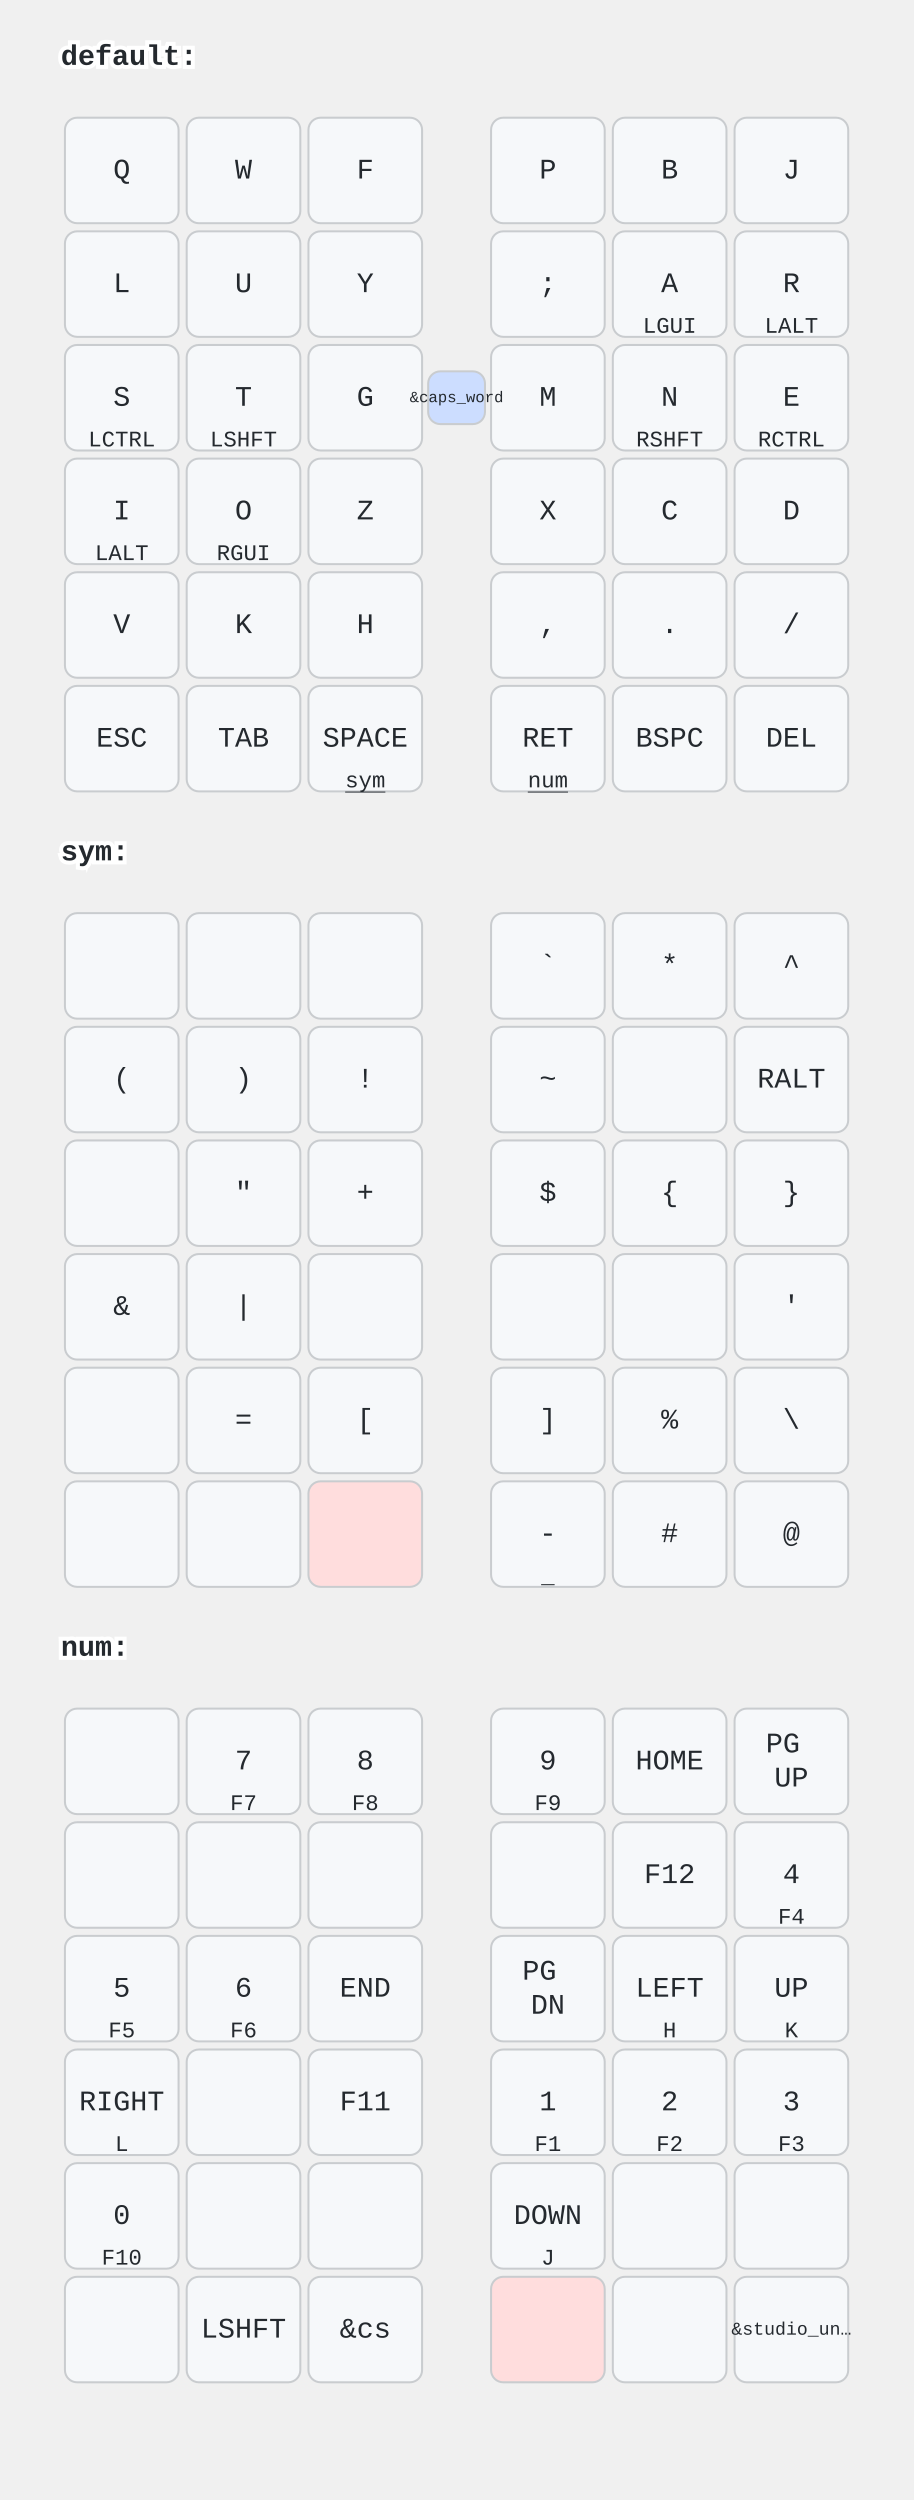
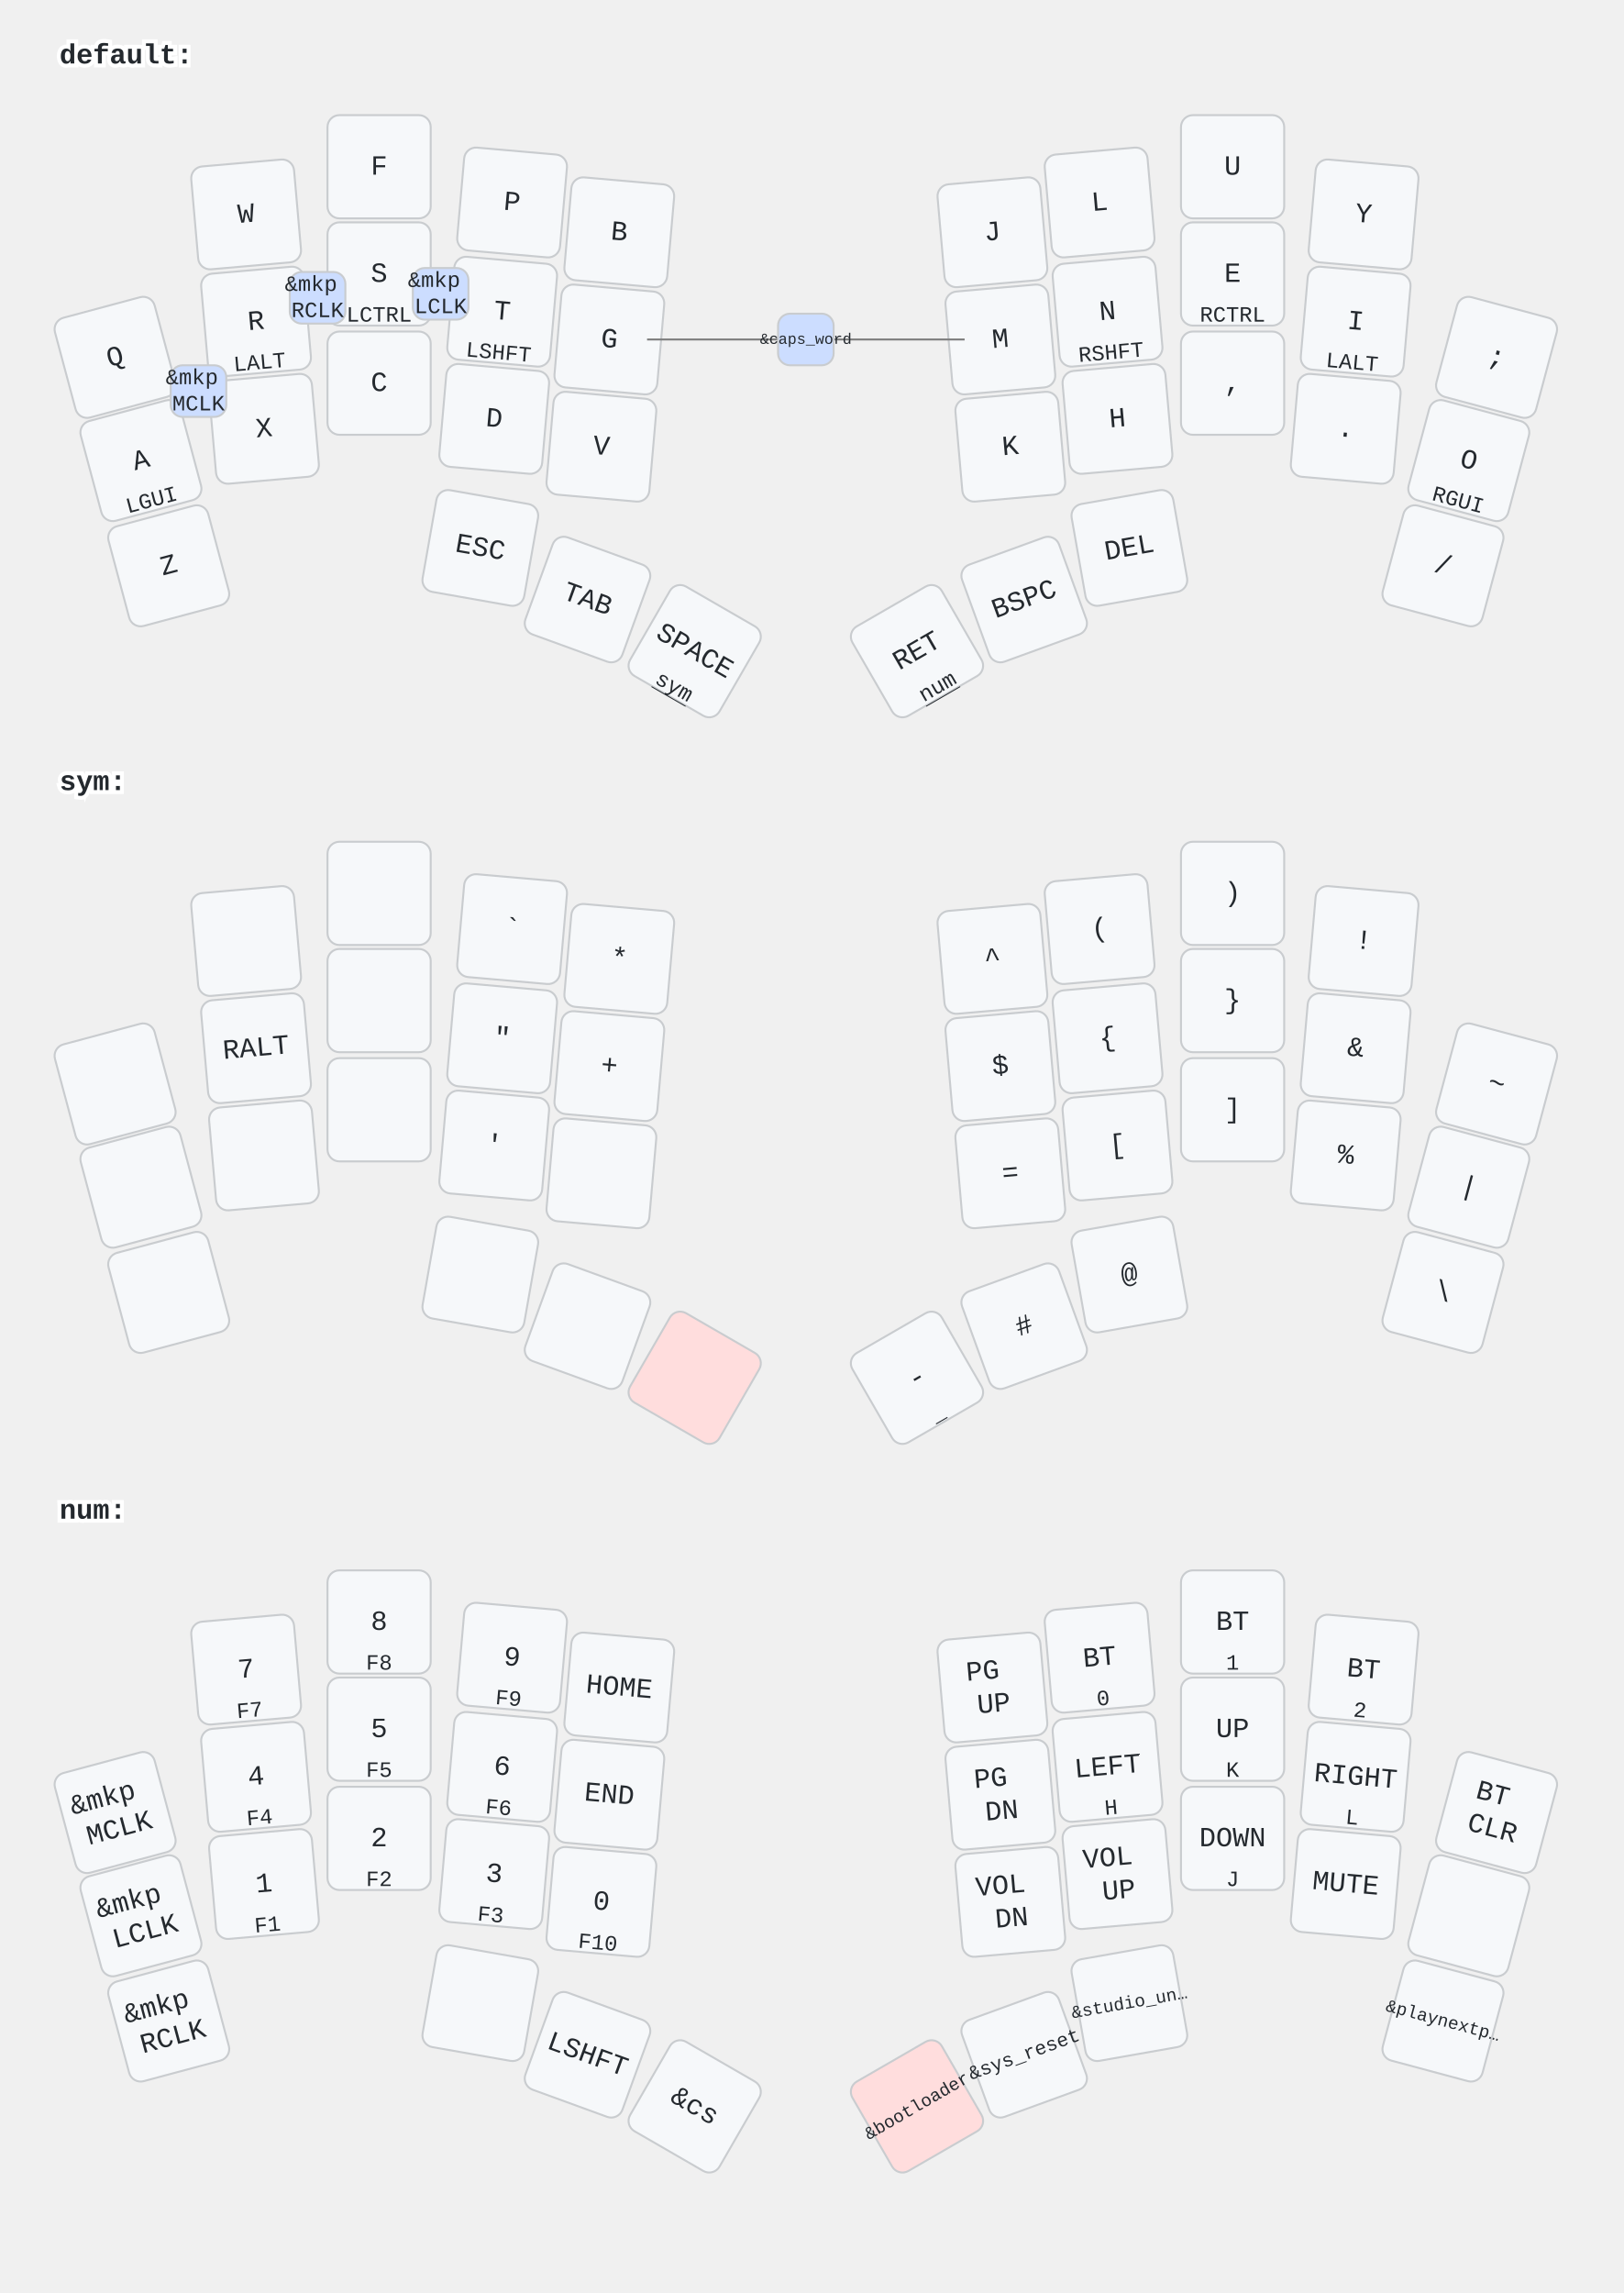
- <svg xmlns="http://www.w3.org/2000/svg" width="450" height="1232" viewBox="0 0 450 1232" class="keymap">
+ <svg xmlns="http://www.w3.org/2000/svg" width="818" height="1155" viewBox="0 0 818 1155" class="keymap">
  <style>/* inherit to force styles through use tags */
svg path {
    fill: inherit;
}

/* font and background color specifications */
svg.keymap {
    font-family: SFMono-Regular,Consolas,Liberation Mono,Menlo,monospace;
    font-size: 14px;
    font-kerning: normal;
    text-rendering: optimizeLegibility;
    fill: #24292e;
}

/* default key styling */
rect.key {
    fill: #f6f8fa;
}

rect.key, rect.combo {
    stroke: #c9cccf;
    stroke-width: 1;
}

/* default key side styling, only used is draw_key_sides is set */
rect.side {
    filter: brightness(90%);
}

/* color accent for combo boxes */
rect.combo, rect.combo-separate {
    fill: #cdf;
}

/* color accent for held keys */
rect.held, rect.combo.held {
    fill: #fdd;
}

/* color accent for ghost (optional) keys */
rect.ghost, rect.combo.ghost {
    stroke-dasharray: 4, 4;
    stroke-width: 2;
}

text {
    text-anchor: middle;
    dominant-baseline: middle;
}

/* styling for layer labels */
text.label {
    font-weight: bold;
    text-anchor: start;
    stroke: white;
    stroke-width: 4;
    paint-order: stroke;
}

/* styling for optional footer */
text.footer {
    text-anchor: end;
    dominant-baseline: auto;
    stroke: white;
    stroke-width: 4;
    paint-order: stroke;
}

/* styling for combo tap, and key hold/shifted label text */
text.combo, text.hold, text.shifted {
    font-size: 11px;
}

text.hold {
    text-anchor: middle;
    dominant-baseline: auto;
}

text.shifted {
    text-anchor: middle;
    dominant-baseline: hanging;
}

text.layer-activator {
    text-decoration: underline;
}

/* styling for hold/shifted label text in combo box */
text.combo.hold, text.combo.shifted {
    font-size: 8px;
}

/* lighter symbol for transparent keys */
text.trans {
    fill: #7b7e81;
}

/* styling for combo dendrons */
path.combo {
    stroke-width: 1;
    stroke: gray;
    fill: none;
}

/* Start Tabler Icons Cleanup */
/* cannot use height/width with glyphs */
.icon-tabler &gt; path {
    fill: inherit;
    stroke: inherit;
    stroke-width: 2;
}
/* hide tabler's default box */
.icon-tabler &gt; path[stroke="none"][fill="none"] {
    visibility: hidden;
}
/* End Tabler Icons Cleanup */
</style>
  <g transform="translate(30, 0)" class="layer-default">
    <text x="0" y="28" class="label" id="default">default:</text>
    <g transform="translate(0, 56)">
-       <g transform="translate(30, 28)" class="key keypos-0">
-         <rect rx="6" ry="6" x="-28" y="-26" width="56" height="52" class="key" />
+       <g transform="translate(28, 124) rotate(-15.0)" class="key keypos-0">
+         <rect rx="6" ry="6" x="-26" y="-26" width="52" height="52" class="key" />
        <text x="0" y="0" class="key tap">Q</text>
      </g>
-       <g transform="translate(90, 28)" class="key keypos-1">
-         <rect rx="6" ry="6" x="-28" y="-26" width="56" height="52" class="key" />
+       <g transform="translate(94, 52) rotate(-5.0)" class="key keypos-1">
+         <rect rx="6" ry="6" x="-26" y="-26" width="52" height="52" class="key" />
        <text x="0" y="0" class="key tap">W</text>
      </g>
-       <g transform="translate(150, 28)" class="key keypos-2">
-         <rect rx="6" ry="6" x="-28" y="-26" width="56" height="52" class="key" />
+       <g transform="translate(161, 28)" class="key keypos-2">
+         <rect rx="6" ry="6" x="-26" y="-26" width="52" height="52" class="key" />
        <text x="0" y="0" class="key tap">F</text>
      </g>
-       <g transform="translate(240, 28)" class="key keypos-3">
-         <rect rx="6" ry="6" x="-28" y="-26" width="56" height="52" class="key" />
+       <g transform="translate(228, 46) rotate(-355.0)" class="key keypos-3">
+         <rect rx="6" ry="6" x="-26" y="-26" width="52" height="52" class="key" />
        <text x="0" y="0" class="key tap">P</text>
      </g>
-       <g transform="translate(300, 28)" class="key keypos-4">
-         <rect rx="6" ry="6" x="-28" y="-26" width="56" height="52" class="key" />
+       <g transform="translate(282, 61) rotate(-355.0)" class="key keypos-4">
+         <rect rx="6" ry="6" x="-26" y="-26" width="52" height="52" class="key" />
        <text x="0" y="0" class="key tap">B</text>
      </g>
-       <g transform="translate(360, 28)" class="key keypos-5">
-         <rect rx="6" ry="6" x="-28" y="-26" width="56" height="52" class="key" />
+       <g transform="translate(470, 61) rotate(355.0)" class="key keypos-5">
+         <rect rx="6" ry="6" x="-26" y="-26" width="52" height="52" class="key" />
        <text x="0" y="0" class="key tap">J</text>
      </g>
-       <g transform="translate(30, 84)" class="key keypos-6">
-         <rect rx="6" ry="6" x="-28" y="-26" width="56" height="52" class="key" />
+       <g transform="translate(524, 46) rotate(355.0)" class="key keypos-6">
+         <rect rx="6" ry="6" x="-26" y="-26" width="52" height="52" class="key" />
        <text x="0" y="0" class="key tap">L</text>
      </g>
-       <g transform="translate(90, 84)" class="key keypos-7">
-         <rect rx="6" ry="6" x="-28" y="-26" width="56" height="52" class="key" />
+       <g transform="translate(591, 28)" class="key keypos-7">
+         <rect rx="6" ry="6" x="-26" y="-26" width="52" height="52" class="key" />
        <text x="0" y="0" class="key tap">U</text>
      </g>
-       <g transform="translate(150, 84)" class="key keypos-8">
-         <rect rx="6" ry="6" x="-28" y="-26" width="56" height="52" class="key" />
+       <g transform="translate(657, 52) rotate(5.0)" class="key keypos-8">
+         <rect rx="6" ry="6" x="-26" y="-26" width="52" height="52" class="key" />
        <text x="0" y="0" class="key tap">Y</text>
      </g>
-       <g transform="translate(240, 84)" class="key keypos-9">
-         <rect rx="6" ry="6" x="-28" y="-26" width="56" height="52" class="key" />
+       <g transform="translate(724, 124) rotate(15.0)" class="key keypos-9">
+         <rect rx="6" ry="6" x="-26" y="-26" width="52" height="52" class="key" />
        <text x="0" y="0" class="key tap">;</text>
      </g>
-       <g transform="translate(300, 84)" class="key keypos-10">
-         <rect rx="6" ry="6" x="-28" y="-26" width="56" height="52" class="key" />
+       <g transform="translate(41, 176) rotate(-15.0)" class="key keypos-10">
+         <rect rx="6" ry="6" x="-26" y="-26" width="52" height="52" class="key" />
        <text x="0" y="0" class="key tap">A</text>
        <text x="0" y="24" class="key hold">LGUI</text>
      </g>
-       <g transform="translate(360, 84)" class="key keypos-11">
-         <rect rx="6" ry="6" x="-28" y="-26" width="56" height="52" class="key" />
+       <g transform="translate(99, 106) rotate(-5.0)" class="key keypos-11">
+         <rect rx="6" ry="6" x="-26" y="-26" width="52" height="52" class="key" />
        <text x="0" y="0" class="key tap">R</text>
        <text x="0" y="24" class="key hold">LALT</text>
      </g>
-       <g transform="translate(30, 140)" class="key keypos-12">
-         <rect rx="6" ry="6" x="-28" y="-26" width="56" height="52" class="key" />
+       <g transform="translate(161, 82)" class="key keypos-12">
+         <rect rx="6" ry="6" x="-26" y="-26" width="52" height="52" class="key" />
        <text x="0" y="0" class="key tap">S</text>
        <text x="0" y="24" class="key hold">LCTRL</text>
      </g>
-       <g transform="translate(90, 140)" class="key keypos-13">
-         <rect rx="6" ry="6" x="-28" y="-26" width="56" height="52" class="key" />
+       <g transform="translate(223, 101) rotate(-355.0)" class="key keypos-13">
+         <rect rx="6" ry="6" x="-26" y="-26" width="52" height="52" class="key" />
        <text x="0" y="0" class="key tap">T</text>
        <text x="0" y="24" class="key hold">LSHFT</text>
      </g>
-       <g transform="translate(150, 140)" class="key keypos-14">
-         <rect rx="6" ry="6" x="-28" y="-26" width="56" height="52" class="key" />
+       <g transform="translate(277, 115) rotate(-355.0)" class="key keypos-14">
+         <rect rx="6" ry="6" x="-26" y="-26" width="52" height="52" class="key" />
        <text x="0" y="0" class="key tap">G</text>
      </g>
-       <g transform="translate(240, 140)" class="key keypos-15">
-         <rect rx="6" ry="6" x="-28" y="-26" width="56" height="52" class="key" />
+       <g transform="translate(474, 115) rotate(355.0)" class="key keypos-15">
+         <rect rx="6" ry="6" x="-26" y="-26" width="52" height="52" class="key" />
        <text x="0" y="0" class="key tap">M</text>
      </g>
-       <g transform="translate(300, 140)" class="key keypos-16">
-         <rect rx="6" ry="6" x="-28" y="-26" width="56" height="52" class="key" />
+       <g transform="translate(528, 101) rotate(355.0)" class="key keypos-16">
+         <rect rx="6" ry="6" x="-26" y="-26" width="52" height="52" class="key" />
        <text x="0" y="0" class="key tap">N</text>
        <text x="0" y="24" class="key hold">RSHFT</text>
      </g>
-       <g transform="translate(360, 140)" class="key keypos-17">
-         <rect rx="6" ry="6" x="-28" y="-26" width="56" height="52" class="key" />
+       <g transform="translate(591, 82)" class="key keypos-17">
+         <rect rx="6" ry="6" x="-26" y="-26" width="52" height="52" class="key" />
        <text x="0" y="0" class="key tap">E</text>
        <text x="0" y="24" class="key hold">RCTRL</text>
      </g>
-       <g transform="translate(30, 196)" class="key keypos-18">
-         <rect rx="6" ry="6" x="-28" y="-26" width="56" height="52" class="key" />
+       <g transform="translate(653, 106) rotate(5.0)" class="key keypos-18">
+         <rect rx="6" ry="6" x="-26" y="-26" width="52" height="52" class="key" />
        <text x="0" y="0" class="key tap">I</text>
        <text x="0" y="24" class="key hold">LALT</text>
      </g>
-       <g transform="translate(90, 196)" class="key keypos-19">
-         <rect rx="6" ry="6" x="-28" y="-26" width="56" height="52" class="key" />
+       <g transform="translate(710, 176) rotate(15.0)" class="key keypos-19">
+         <rect rx="6" ry="6" x="-26" y="-26" width="52" height="52" class="key" />
        <text x="0" y="0" class="key tap">O</text>
        <text x="0" y="24" class="key hold">RGUI</text>
      </g>
-       <g transform="translate(150, 196)" class="key keypos-20">
-         <rect rx="6" ry="6" x="-28" y="-26" width="56" height="52" class="key" />
+       <g transform="translate(55, 229) rotate(-15.0)" class="key keypos-20">
+         <rect rx="6" ry="6" x="-26" y="-26" width="52" height="52" class="key" />
        <text x="0" y="0" class="key tap">Z</text>
      </g>
-       <g transform="translate(240, 196)" class="key keypos-21">
-         <rect rx="6" ry="6" x="-28" y="-26" width="56" height="52" class="key" />
+       <g transform="translate(103, 160) rotate(-5.0)" class="key keypos-21">
+         <rect rx="6" ry="6" x="-26" y="-26" width="52" height="52" class="key" />
        <text x="0" y="0" class="key tap">X</text>
      </g>
-       <g transform="translate(300, 196)" class="key keypos-22">
-         <rect rx="6" ry="6" x="-28" y="-26" width="56" height="52" class="key" />
+       <g transform="translate(161, 137)" class="key keypos-22">
+         <rect rx="6" ry="6" x="-26" y="-26" width="52" height="52" class="key" />
        <text x="0" y="0" class="key tap">C</text>
      </g>
-       <g transform="translate(360, 196)" class="key keypos-23">
-         <rect rx="6" ry="6" x="-28" y="-26" width="56" height="52" class="key" />
+       <g transform="translate(219, 155) rotate(-355.0)" class="key keypos-23">
+         <rect rx="6" ry="6" x="-26" y="-26" width="52" height="52" class="key" />
        <text x="0" y="0" class="key tap">D</text>
      </g>
-       <g transform="translate(30, 252)" class="key keypos-24">
-         <rect rx="6" ry="6" x="-28" y="-26" width="56" height="52" class="key" />
+       <g transform="translate(273, 169) rotate(-355.0)" class="key keypos-24">
+         <rect rx="6" ry="6" x="-26" y="-26" width="52" height="52" class="key" />
        <text x="0" y="0" class="key tap">V</text>
      </g>
-       <g transform="translate(90, 252)" class="key keypos-25">
-         <rect rx="6" ry="6" x="-28" y="-26" width="56" height="52" class="key" />
+       <g transform="translate(479, 169) rotate(355.0)" class="key keypos-25">
+         <rect rx="6" ry="6" x="-26" y="-26" width="52" height="52" class="key" />
        <text x="0" y="0" class="key tap">K</text>
      </g>
-       <g transform="translate(150, 252)" class="key keypos-26">
-         <rect rx="6" ry="6" x="-28" y="-26" width="56" height="52" class="key" />
+       <g transform="translate(533, 155) rotate(355.0)" class="key keypos-26">
+         <rect rx="6" ry="6" x="-26" y="-26" width="52" height="52" class="key" />
        <text x="0" y="0" class="key tap">H</text>
      </g>
-       <g transform="translate(240, 252)" class="key keypos-27">
-         <rect rx="6" ry="6" x="-28" y="-26" width="56" height="52" class="key" />
+       <g transform="translate(591, 137)" class="key keypos-27">
+         <rect rx="6" ry="6" x="-26" y="-26" width="52" height="52" class="key" />
        <text x="0" y="0" class="key tap">,</text>
      </g>
-       <g transform="translate(300, 252)" class="key keypos-28">
-         <rect rx="6" ry="6" x="-28" y="-26" width="56" height="52" class="key" />
+       <g transform="translate(648, 160) rotate(5.0)" class="key keypos-28">
+         <rect rx="6" ry="6" x="-26" y="-26" width="52" height="52" class="key" />
        <text x="0" y="0" class="key tap">.</text>
      </g>
-       <g transform="translate(360, 252)" class="key keypos-29">
-         <rect rx="6" ry="6" x="-28" y="-26" width="56" height="52" class="key" />
+       <g transform="translate(697, 229) rotate(15.0)" class="key keypos-29">
+         <rect rx="6" ry="6" x="-26" y="-26" width="52" height="52" class="key" />
        <text x="0" y="0" class="key tap">/</text>
      </g>
-       <g transform="translate(30, 308)" class="key keypos-30">
-         <rect rx="6" ry="6" x="-28" y="-26" width="56" height="52" class="key" />
+       <g transform="translate(212, 220) rotate(-350.0)" class="key keypos-30">
+         <rect rx="6" ry="6" x="-26" y="-26" width="52" height="52" class="key" />
        <text x="0" y="0" class="key tap">ESC</text>
      </g>
-       <g transform="translate(90, 308)" class="key keypos-31">
-         <rect rx="6" ry="6" x="-28" y="-26" width="56" height="52" class="key" />
+       <g transform="translate(266, 246) rotate(-340.0)" class="key keypos-31">
+         <rect rx="6" ry="6" x="-26" y="-26" width="52" height="52" class="key" />
        <text x="0" y="0" class="key tap">TAB</text>
      </g>
-       <g transform="translate(150, 308)" class="key keypos-32">
-         <rect rx="6" ry="6" x="-28" y="-26" width="56" height="52" class="key" />
+       <g transform="translate(320, 272) rotate(-330.0)" class="key keypos-32">
+         <rect rx="6" ry="6" x="-26" y="-26" width="52" height="52" class="key" />
        <text x="0" y="0" class="key tap">SPACE</text>
        <a href="#sym">
          <text x="0" y="24" class="key hold layer-activator">sym</text>
        </a>
      </g>
-       <g transform="translate(240, 308)" class="key keypos-33">
-         <rect rx="6" ry="6" x="-28" y="-26" width="56" height="52" class="key" />
+       <g transform="translate(432, 272) rotate(330.0)" class="key keypos-33">
+         <rect rx="6" ry="6" x="-26" y="-26" width="52" height="52" class="key" />
        <text x="0" y="0" class="key tap">RET</text>
        <a href="#num">
          <text x="0" y="24" class="key hold layer-activator">num</text>
        </a>
      </g>
-       <g transform="translate(300, 308)" class="key keypos-34">
-         <rect rx="6" ry="6" x="-28" y="-26" width="56" height="52" class="key" />
+       <g transform="translate(486, 246) rotate(340.0)" class="key keypos-34">
+         <rect rx="6" ry="6" x="-26" y="-26" width="52" height="52" class="key" />
        <text x="0" y="0" class="key tap">BSPC</text>
      </g>
-       <g transform="translate(360, 308)" class="key keypos-35">
-         <rect rx="6" ry="6" x="-28" y="-26" width="56" height="52" class="key" />
+       <g transform="translate(539, 220) rotate(350.0)" class="key keypos-35">
+         <rect rx="6" ry="6" x="-26" y="-26" width="52" height="52" class="key" />
        <text x="0" y="0" class="key tap">DEL</text>
      </g>
      <g class="combo combopos-0">
-         <rect rx="6" ry="6" x="181" y="127" width="28" height="26" class="combo" />
-         <text x="195" y="140" class="combo tap">
+         <path d="M376,115 l-80,0" class="combo" />
+         <path d="M376,115 l80,0" class="combo" />
+         <rect rx="6" ry="6" x="362" y="102" width="28" height="26" class="combo" />
+         <text x="376" y="115" class="combo tap">
          <tspan style="font-size: 70%">&amp;caps_word</tspan>
+         </text>
+       </g>
+       <g class="combo combopos-1">
+         <rect rx="6" ry="6" x="178" y="79" width="28" height="26" class="combo" />
+         <text x="192" y="92" class="combo tap">
+           <tspan x="192" dy="-0.6em">&amp;mkp</tspan>
+           <tspan x="192" dy="1.2em">LCLK</tspan>
+         </text>
+       </g>
+       <g class="combo combopos-2">
+         <rect rx="6" ry="6" x="116" y="81" width="28" height="26" class="combo" />
+         <text x="130" y="94" class="combo tap">
+           <tspan x="130" dy="-0.6em">&amp;mkp</tspan>
+           <tspan x="130" dy="1.2em">RCLK</tspan>
+         </text>
+       </g>
+       <g class="combo combopos-3">
+         <rect rx="6" ry="6" x="56" y="128" width="28" height="26" class="combo" />
+         <text x="70" y="141" class="combo tap">
+           <tspan x="70" dy="-0.6em">&amp;mkp</tspan>
+           <tspan x="70" dy="1.2em">MCLK</tspan>
        </text>
      </g>
    </g>
  </g>
-   <g transform="translate(30, 392)" class="layer-sym">
+   <g transform="translate(30, 366)" class="layer-sym">
    <text x="0" y="28" class="label" id="sym">sym:</text>
    <g transform="translate(0, 56)">
-       <g transform="translate(30, 28)" class="key keypos-0">
-         <rect rx="6" ry="6" x="-28" y="-26" width="56" height="52" class="key" />
-       </g>
-       <g transform="translate(90, 28)" class="key keypos-1">
-         <rect rx="6" ry="6" x="-28" y="-26" width="56" height="52" class="key" />
-       </g>
-       <g transform="translate(150, 28)" class="key keypos-2">
-         <rect rx="6" ry="6" x="-28" y="-26" width="56" height="52" class="key" />
-       </g>
-       <g transform="translate(240, 28)" class="key keypos-3">
-         <rect rx="6" ry="6" x="-28" y="-26" width="56" height="52" class="key" />
+       <g transform="translate(28, 124) rotate(-15.0)" class="key keypos-0">
+         <rect rx="6" ry="6" x="-26" y="-26" width="52" height="52" class="key" />
+       </g>
+       <g transform="translate(94, 52) rotate(-5.0)" class="key keypos-1">
+         <rect rx="6" ry="6" x="-26" y="-26" width="52" height="52" class="key" />
+       </g>
+       <g transform="translate(161, 28)" class="key keypos-2">
+         <rect rx="6" ry="6" x="-26" y="-26" width="52" height="52" class="key" />
+       </g>
+       <g transform="translate(228, 46) rotate(-355.0)" class="key keypos-3">
+         <rect rx="6" ry="6" x="-26" y="-26" width="52" height="52" class="key" />
        <text x="0" y="0" class="key tap">`</text>
      </g>
-       <g transform="translate(300, 28)" class="key keypos-4">
-         <rect rx="6" ry="6" x="-28" y="-26" width="56" height="52" class="key" />
+       <g transform="translate(282, 61) rotate(-355.0)" class="key keypos-4">
+         <rect rx="6" ry="6" x="-26" y="-26" width="52" height="52" class="key" />
        <text x="0" y="0" class="key tap">*</text>
      </g>
-       <g transform="translate(360, 28)" class="key keypos-5">
-         <rect rx="6" ry="6" x="-28" y="-26" width="56" height="52" class="key" />
+       <g transform="translate(470, 61) rotate(355.0)" class="key keypos-5">
+         <rect rx="6" ry="6" x="-26" y="-26" width="52" height="52" class="key" />
        <text x="0" y="0" class="key tap">^</text>
      </g>
-       <g transform="translate(30, 84)" class="key keypos-6">
-         <rect rx="6" ry="6" x="-28" y="-26" width="56" height="52" class="key" />
+       <g transform="translate(524, 46) rotate(355.0)" class="key keypos-6">
+         <rect rx="6" ry="6" x="-26" y="-26" width="52" height="52" class="key" />
        <text x="0" y="0" class="key tap">(</text>
      </g>
-       <g transform="translate(90, 84)" class="key keypos-7">
-         <rect rx="6" ry="6" x="-28" y="-26" width="56" height="52" class="key" />
+       <g transform="translate(591, 28)" class="key keypos-7">
+         <rect rx="6" ry="6" x="-26" y="-26" width="52" height="52" class="key" />
        <text x="0" y="0" class="key tap">)</text>
      </g>
-       <g transform="translate(150, 84)" class="key keypos-8">
-         <rect rx="6" ry="6" x="-28" y="-26" width="56" height="52" class="key" />
+       <g transform="translate(657, 52) rotate(5.0)" class="key keypos-8">
+         <rect rx="6" ry="6" x="-26" y="-26" width="52" height="52" class="key" />
        <text x="0" y="0" class="key tap">!</text>
      </g>
-       <g transform="translate(240, 84)" class="key keypos-9">
-         <rect rx="6" ry="6" x="-28" y="-26" width="56" height="52" class="key" />
+       <g transform="translate(724, 124) rotate(15.0)" class="key keypos-9">
+         <rect rx="6" ry="6" x="-26" y="-26" width="52" height="52" class="key" />
        <text x="0" y="0" class="key tap">~</text>
      </g>
-       <g transform="translate(300, 84)" class="key keypos-10">
-         <rect rx="6" ry="6" x="-28" y="-26" width="56" height="52" class="key" />
-       </g>
-       <g transform="translate(360, 84)" class="key keypos-11">
-         <rect rx="6" ry="6" x="-28" y="-26" width="56" height="52" class="key" />
+       <g transform="translate(41, 176) rotate(-15.0)" class="key keypos-10">
+         <rect rx="6" ry="6" x="-26" y="-26" width="52" height="52" class="key" />
+       </g>
+       <g transform="translate(99, 106) rotate(-5.0)" class="key keypos-11">
+         <rect rx="6" ry="6" x="-26" y="-26" width="52" height="52" class="key" />
        <text x="0" y="0" class="key tap">RALT</text>
      </g>
-       <g transform="translate(30, 140)" class="key keypos-12">
-         <rect rx="6" ry="6" x="-28" y="-26" width="56" height="52" class="key" />
-       </g>
-       <g transform="translate(90, 140)" class="key keypos-13">
-         <rect rx="6" ry="6" x="-28" y="-26" width="56" height="52" class="key" />
+       <g transform="translate(161, 82)" class="key keypos-12">
+         <rect rx="6" ry="6" x="-26" y="-26" width="52" height="52" class="key" />
+       </g>
+       <g transform="translate(223, 101) rotate(-355.0)" class="key keypos-13">
+         <rect rx="6" ry="6" x="-26" y="-26" width="52" height="52" class="key" />
        <text x="0" y="0" class="key tap">"</text>
      </g>
-       <g transform="translate(150, 140)" class="key keypos-14">
-         <rect rx="6" ry="6" x="-28" y="-26" width="56" height="52" class="key" />
+       <g transform="translate(277, 115) rotate(-355.0)" class="key keypos-14">
+         <rect rx="6" ry="6" x="-26" y="-26" width="52" height="52" class="key" />
        <text x="0" y="0" class="key tap">+</text>
      </g>
-       <g transform="translate(240, 140)" class="key keypos-15">
-         <rect rx="6" ry="6" x="-28" y="-26" width="56" height="52" class="key" />
+       <g transform="translate(474, 115) rotate(355.0)" class="key keypos-15">
+         <rect rx="6" ry="6" x="-26" y="-26" width="52" height="52" class="key" />
        <text x="0" y="0" class="key tap">$</text>
      </g>
-       <g transform="translate(300, 140)" class="key keypos-16">
-         <rect rx="6" ry="6" x="-28" y="-26" width="56" height="52" class="key" />
+       <g transform="translate(528, 101) rotate(355.0)" class="key keypos-16">
+         <rect rx="6" ry="6" x="-26" y="-26" width="52" height="52" class="key" />
        <text x="0" y="0" class="key tap">{</text>
      </g>
-       <g transform="translate(360, 140)" class="key keypos-17">
-         <rect rx="6" ry="6" x="-28" y="-26" width="56" height="52" class="key" />
+       <g transform="translate(591, 82)" class="key keypos-17">
+         <rect rx="6" ry="6" x="-26" y="-26" width="52" height="52" class="key" />
        <text x="0" y="0" class="key tap">}</text>
      </g>
-       <g transform="translate(30, 196)" class="key keypos-18">
-         <rect rx="6" ry="6" x="-28" y="-26" width="56" height="52" class="key" />
+       <g transform="translate(653, 106) rotate(5.0)" class="key keypos-18">
+         <rect rx="6" ry="6" x="-26" y="-26" width="52" height="52" class="key" />
        <text x="0" y="0" class="key tap">&amp;</text>
      </g>
-       <g transform="translate(90, 196)" class="key keypos-19">
-         <rect rx="6" ry="6" x="-28" y="-26" width="56" height="52" class="key" />
+       <g transform="translate(710, 176) rotate(15.0)" class="key keypos-19">
+         <rect rx="6" ry="6" x="-26" y="-26" width="52" height="52" class="key" />
        <text x="0" y="0" class="key tap">|</text>
      </g>
-       <g transform="translate(150, 196)" class="key keypos-20">
-         <rect rx="6" ry="6" x="-28" y="-26" width="56" height="52" class="key" />
-       </g>
-       <g transform="translate(240, 196)" class="key keypos-21">
-         <rect rx="6" ry="6" x="-28" y="-26" width="56" height="52" class="key" />
-       </g>
-       <g transform="translate(300, 196)" class="key keypos-22">
-         <rect rx="6" ry="6" x="-28" y="-26" width="56" height="52" class="key" />
-       </g>
-       <g transform="translate(360, 196)" class="key keypos-23">
-         <rect rx="6" ry="6" x="-28" y="-26" width="56" height="52" class="key" />
+       <g transform="translate(55, 229) rotate(-15.0)" class="key keypos-20">
+         <rect rx="6" ry="6" x="-26" y="-26" width="52" height="52" class="key" />
+       </g>
+       <g transform="translate(103, 160) rotate(-5.0)" class="key keypos-21">
+         <rect rx="6" ry="6" x="-26" y="-26" width="52" height="52" class="key" />
+       </g>
+       <g transform="translate(161, 137)" class="key keypos-22">
+         <rect rx="6" ry="6" x="-26" y="-26" width="52" height="52" class="key" />
+       </g>
+       <g transform="translate(219, 155) rotate(-355.0)" class="key keypos-23">
+         <rect rx="6" ry="6" x="-26" y="-26" width="52" height="52" class="key" />
        <text x="0" y="0" class="key tap">'</text>
      </g>
-       <g transform="translate(30, 252)" class="key keypos-24">
-         <rect rx="6" ry="6" x="-28" y="-26" width="56" height="52" class="key" />
-       </g>
-       <g transform="translate(90, 252)" class="key keypos-25">
-         <rect rx="6" ry="6" x="-28" y="-26" width="56" height="52" class="key" />
+       <g transform="translate(273, 169) rotate(-355.0)" class="key keypos-24">
+         <rect rx="6" ry="6" x="-26" y="-26" width="52" height="52" class="key" />
+       </g>
+       <g transform="translate(479, 169) rotate(355.0)" class="key keypos-25">
+         <rect rx="6" ry="6" x="-26" y="-26" width="52" height="52" class="key" />
        <text x="0" y="0" class="key tap">=</text>
      </g>
-       <g transform="translate(150, 252)" class="key keypos-26">
-         <rect rx="6" ry="6" x="-28" y="-26" width="56" height="52" class="key" />
+       <g transform="translate(533, 155) rotate(355.0)" class="key keypos-26">
+         <rect rx="6" ry="6" x="-26" y="-26" width="52" height="52" class="key" />
        <text x="0" y="0" class="key tap">[</text>
      </g>
-       <g transform="translate(240, 252)" class="key keypos-27">
-         <rect rx="6" ry="6" x="-28" y="-26" width="56" height="52" class="key" />
+       <g transform="translate(591, 137)" class="key keypos-27">
+         <rect rx="6" ry="6" x="-26" y="-26" width="52" height="52" class="key" />
        <text x="0" y="0" class="key tap">]</text>
      </g>
-       <g transform="translate(300, 252)" class="key keypos-28">
-         <rect rx="6" ry="6" x="-28" y="-26" width="56" height="52" class="key" />
+       <g transform="translate(648, 160) rotate(5.0)" class="key keypos-28">
+         <rect rx="6" ry="6" x="-26" y="-26" width="52" height="52" class="key" />
        <text x="0" y="0" class="key tap">%</text>
      </g>
-       <g transform="translate(360, 252)" class="key keypos-29">
-         <rect rx="6" ry="6" x="-28" y="-26" width="56" height="52" class="key" />
+       <g transform="translate(697, 229) rotate(15.0)" class="key keypos-29">
+         <rect rx="6" ry="6" x="-26" y="-26" width="52" height="52" class="key" />
        <text x="0" y="0" class="key tap">\</text>
      </g>
-       <g transform="translate(30, 308)" class="key keypos-30">
-         <rect rx="6" ry="6" x="-28" y="-26" width="56" height="52" class="key" />
-       </g>
-       <g transform="translate(90, 308)" class="key keypos-31">
-         <rect rx="6" ry="6" x="-28" y="-26" width="56" height="52" class="key" />
-       </g>
-       <g transform="translate(150, 308)" class="key held keypos-32">
-         <rect rx="6" ry="6" x="-28" y="-26" width="56" height="52" class="key held" />
-       </g>
-       <g transform="translate(240, 308)" class="key keypos-33">
-         <rect rx="6" ry="6" x="-28" y="-26" width="56" height="52" class="key" />
+       <g transform="translate(212, 220) rotate(-350.0)" class="key keypos-30">
+         <rect rx="6" ry="6" x="-26" y="-26" width="52" height="52" class="key" />
+       </g>
+       <g transform="translate(266, 246) rotate(-340.0)" class="key keypos-31">
+         <rect rx="6" ry="6" x="-26" y="-26" width="52" height="52" class="key" />
+       </g>
+       <g transform="translate(320, 272) rotate(-330.0)" class="key held keypos-32">
+         <rect rx="6" ry="6" x="-26" y="-26" width="52" height="52" class="key held" />
+       </g>
+       <g transform="translate(432, 272) rotate(330.0)" class="key keypos-33">
+         <rect rx="6" ry="6" x="-26" y="-26" width="52" height="52" class="key" />
        <text x="0" y="0" class="key tap">-</text>
        <text x="0" y="24" class="key hold">_</text>
      </g>
-       <g transform="translate(300, 308)" class="key keypos-34">
-         <rect rx="6" ry="6" x="-28" y="-26" width="56" height="52" class="key" />
+       <g transform="translate(486, 246) rotate(340.0)" class="key keypos-34">
+         <rect rx="6" ry="6" x="-26" y="-26" width="52" height="52" class="key" />
        <text x="0" y="0" class="key tap">#</text>
      </g>
-       <g transform="translate(360, 308)" class="key keypos-35">
-         <rect rx="6" ry="6" x="-28" y="-26" width="56" height="52" class="key" />
+       <g transform="translate(539, 220) rotate(350.0)" class="key keypos-35">
+         <rect rx="6" ry="6" x="-26" y="-26" width="52" height="52" class="key" />
        <text x="0" y="0" class="key tap">@</text>
      </g>
    </g>
  </g>
-   <g transform="translate(30, 784)" class="layer-num">
+   <g transform="translate(30, 733)" class="layer-num">
    <text x="0" y="28" class="label" id="num">num:</text>
    <g transform="translate(0, 56)">
-       <g transform="translate(30, 28)" class="key keypos-0">
-         <rect rx="6" ry="6" x="-28" y="-26" width="56" height="52" class="key" />
-       </g>
-       <g transform="translate(90, 28)" class="key keypos-1">
-         <rect rx="6" ry="6" x="-28" y="-26" width="56" height="52" class="key" />
+       <g transform="translate(28, 124) rotate(-15.0)" class="key keypos-0">
+         <rect rx="6" ry="6" x="-26" y="-26" width="52" height="52" class="key" />
+         <text x="0" y="0" class="key tap">
+           <tspan x="0" dy="-0.6em">&amp;mkp</tspan>
+           <tspan x="0" dy="1.2em">MCLK</tspan>
+         </text>
+       </g>
+       <g transform="translate(94, 52) rotate(-5.0)" class="key keypos-1">
+         <rect rx="6" ry="6" x="-26" y="-26" width="52" height="52" class="key" />
        <text x="0" y="0" class="key tap">7</text>
        <text x="0" y="24" class="key hold">F7</text>
      </g>
-       <g transform="translate(150, 28)" class="key keypos-2">
-         <rect rx="6" ry="6" x="-28" y="-26" width="56" height="52" class="key" />
+       <g transform="translate(161, 28)" class="key keypos-2">
+         <rect rx="6" ry="6" x="-26" y="-26" width="52" height="52" class="key" />
        <text x="0" y="0" class="key tap">8</text>
        <text x="0" y="24" class="key hold">F8</text>
      </g>
-       <g transform="translate(240, 28)" class="key keypos-3">
-         <rect rx="6" ry="6" x="-28" y="-26" width="56" height="52" class="key" />
+       <g transform="translate(228, 46) rotate(-355.0)" class="key keypos-3">
+         <rect rx="6" ry="6" x="-26" y="-26" width="52" height="52" class="key" />
        <text x="0" y="0" class="key tap">9</text>
        <text x="0" y="24" class="key hold">F9</text>
      </g>
-       <g transform="translate(300, 28)" class="key keypos-4">
-         <rect rx="6" ry="6" x="-28" y="-26" width="56" height="52" class="key" />
+       <g transform="translate(282, 61) rotate(-355.0)" class="key keypos-4">
+         <rect rx="6" ry="6" x="-26" y="-26" width="52" height="52" class="key" />
        <text x="0" y="0" class="key tap">HOME</text>
      </g>
-       <g transform="translate(360, 28)" class="key keypos-5">
-         <rect rx="6" ry="6" x="-28" y="-26" width="56" height="52" class="key" />
+       <g transform="translate(470, 61) rotate(355.0)" class="key keypos-5">
+         <rect rx="6" ry="6" x="-26" y="-26" width="52" height="52" class="key" />
        <text x="0" y="0" class="key tap">
          <tspan x="0" dy="-0.6em">PG</tspan>
          <tspan x="0" dy="1.2em">UP</tspan>
        </text>
      </g>
-       <g transform="translate(30, 84)" class="key keypos-6">
-         <rect rx="6" ry="6" x="-28" y="-26" width="56" height="52" class="key" />
-       </g>
-       <g transform="translate(90, 84)" class="key keypos-7">
-         <rect rx="6" ry="6" x="-28" y="-26" width="56" height="52" class="key" />
-       </g>
-       <g transform="translate(150, 84)" class="key keypos-8">
-         <rect rx="6" ry="6" x="-28" y="-26" width="56" height="52" class="key" />
-       </g>
-       <g transform="translate(240, 84)" class="key keypos-9">
-         <rect rx="6" ry="6" x="-28" y="-26" width="56" height="52" class="key" />
-       </g>
-       <g transform="translate(300, 84)" class="key keypos-10">
-         <rect rx="6" ry="6" x="-28" y="-26" width="56" height="52" class="key" />
-         <text x="0" y="0" class="key tap">F12</text>
-       </g>
-       <g transform="translate(360, 84)" class="key keypos-11">
-         <rect rx="6" ry="6" x="-28" y="-26" width="56" height="52" class="key" />
+       <g transform="translate(524, 46) rotate(355.0)" class="key keypos-6">
+         <rect rx="6" ry="6" x="-26" y="-26" width="52" height="52" class="key" />
+         <text x="0" y="0" class="key tap">BT</text>
+         <text x="0" y="24" class="key hold">0</text>
+       </g>
+       <g transform="translate(591, 28)" class="key keypos-7">
+         <rect rx="6" ry="6" x="-26" y="-26" width="52" height="52" class="key" />
+         <text x="0" y="0" class="key tap">BT</text>
+         <text x="0" y="24" class="key hold">1</text>
+       </g>
+       <g transform="translate(657, 52) rotate(5.0)" class="key keypos-8">
+         <rect rx="6" ry="6" x="-26" y="-26" width="52" height="52" class="key" />
+         <text x="0" y="0" class="key tap">BT</text>
+         <text x="0" y="24" class="key hold">2</text>
+       </g>
+       <g transform="translate(724, 124) rotate(15.0)" class="key keypos-9">
+         <rect rx="6" ry="6" x="-26" y="-26" width="52" height="52" class="key" />
+         <text x="0" y="0" class="key tap">
+           <tspan x="0" dy="-0.6em">BT</tspan>
+           <tspan x="0" dy="1.2em">CLR</tspan>
+         </text>
+       </g>
+       <g transform="translate(41, 176) rotate(-15.0)" class="key keypos-10">
+         <rect rx="6" ry="6" x="-26" y="-26" width="52" height="52" class="key" />
+         <text x="0" y="0" class="key tap">
+           <tspan x="0" dy="-0.6em">&amp;mkp</tspan>
+           <tspan x="0" dy="1.2em">LCLK</tspan>
+         </text>
+       </g>
+       <g transform="translate(99, 106) rotate(-5.0)" class="key keypos-11">
+         <rect rx="6" ry="6" x="-26" y="-26" width="52" height="52" class="key" />
        <text x="0" y="0" class="key tap">4</text>
        <text x="0" y="24" class="key hold">F4</text>
      </g>
-       <g transform="translate(30, 140)" class="key keypos-12">
-         <rect rx="6" ry="6" x="-28" y="-26" width="56" height="52" class="key" />
+       <g transform="translate(161, 82)" class="key keypos-12">
+         <rect rx="6" ry="6" x="-26" y="-26" width="52" height="52" class="key" />
        <text x="0" y="0" class="key tap">5</text>
        <text x="0" y="24" class="key hold">F5</text>
      </g>
-       <g transform="translate(90, 140)" class="key keypos-13">
-         <rect rx="6" ry="6" x="-28" y="-26" width="56" height="52" class="key" />
+       <g transform="translate(223, 101) rotate(-355.0)" class="key keypos-13">
+         <rect rx="6" ry="6" x="-26" y="-26" width="52" height="52" class="key" />
        <text x="0" y="0" class="key tap">6</text>
        <text x="0" y="24" class="key hold">F6</text>
      </g>
-       <g transform="translate(150, 140)" class="key keypos-14">
-         <rect rx="6" ry="6" x="-28" y="-26" width="56" height="52" class="key" />
+       <g transform="translate(277, 115) rotate(-355.0)" class="key keypos-14">
+         <rect rx="6" ry="6" x="-26" y="-26" width="52" height="52" class="key" />
        <text x="0" y="0" class="key tap">END</text>
      </g>
-       <g transform="translate(240, 140)" class="key keypos-15">
-         <rect rx="6" ry="6" x="-28" y="-26" width="56" height="52" class="key" />
+       <g transform="translate(474, 115) rotate(355.0)" class="key keypos-15">
+         <rect rx="6" ry="6" x="-26" y="-26" width="52" height="52" class="key" />
        <text x="0" y="0" class="key tap">
          <tspan x="0" dy="-0.6em">PG</tspan>
          <tspan x="0" dy="1.2em">DN</tspan>
        </text>
      </g>
-       <g transform="translate(300, 140)" class="key keypos-16">
-         <rect rx="6" ry="6" x="-28" y="-26" width="56" height="52" class="key" />
+       <g transform="translate(528, 101) rotate(355.0)" class="key keypos-16">
+         <rect rx="6" ry="6" x="-26" y="-26" width="52" height="52" class="key" />
        <text x="0" y="0" class="key tap">LEFT</text>
        <text x="0" y="24" class="key hold">H</text>
      </g>
-       <g transform="translate(360, 140)" class="key keypos-17">
-         <rect rx="6" ry="6" x="-28" y="-26" width="56" height="52" class="key" />
+       <g transform="translate(591, 82)" class="key keypos-17">
+         <rect rx="6" ry="6" x="-26" y="-26" width="52" height="52" class="key" />
        <text x="0" y="0" class="key tap">UP</text>
        <text x="0" y="24" class="key hold">K</text>
      </g>
-       <g transform="translate(30, 196)" class="key keypos-18">
-         <rect rx="6" ry="6" x="-28" y="-26" width="56" height="52" class="key" />
+       <g transform="translate(653, 106) rotate(5.0)" class="key keypos-18">
+         <rect rx="6" ry="6" x="-26" y="-26" width="52" height="52" class="key" />
        <text x="0" y="0" class="key tap">RIGHT</text>
        <text x="0" y="24" class="key hold">L</text>
      </g>
-       <g transform="translate(90, 196)" class="key keypos-19">
-         <rect rx="6" ry="6" x="-28" y="-26" width="56" height="52" class="key" />
-       </g>
-       <g transform="translate(150, 196)" class="key keypos-20">
-         <rect rx="6" ry="6" x="-28" y="-26" width="56" height="52" class="key" />
-         <text x="0" y="0" class="key tap">F11</text>
-       </g>
-       <g transform="translate(240, 196)" class="key keypos-21">
-         <rect rx="6" ry="6" x="-28" y="-26" width="56" height="52" class="key" />
+       <g transform="translate(710, 176) rotate(15.0)" class="key keypos-19">
+         <rect rx="6" ry="6" x="-26" y="-26" width="52" height="52" class="key" />
+       </g>
+       <g transform="translate(55, 229) rotate(-15.0)" class="key keypos-20">
+         <rect rx="6" ry="6" x="-26" y="-26" width="52" height="52" class="key" />
+         <text x="0" y="0" class="key tap">
+           <tspan x="0" dy="-0.6em">&amp;mkp</tspan>
+           <tspan x="0" dy="1.2em">RCLK</tspan>
+         </text>
+       </g>
+       <g transform="translate(103, 160) rotate(-5.0)" class="key keypos-21">
+         <rect rx="6" ry="6" x="-26" y="-26" width="52" height="52" class="key" />
        <text x="0" y="0" class="key tap">1</text>
        <text x="0" y="24" class="key hold">F1</text>
      </g>
-       <g transform="translate(300, 196)" class="key keypos-22">
-         <rect rx="6" ry="6" x="-28" y="-26" width="56" height="52" class="key" />
+       <g transform="translate(161, 137)" class="key keypos-22">
+         <rect rx="6" ry="6" x="-26" y="-26" width="52" height="52" class="key" />
        <text x="0" y="0" class="key tap">2</text>
        <text x="0" y="24" class="key hold">F2</text>
      </g>
-       <g transform="translate(360, 196)" class="key keypos-23">
-         <rect rx="6" ry="6" x="-28" y="-26" width="56" height="52" class="key" />
+       <g transform="translate(219, 155) rotate(-355.0)" class="key keypos-23">
+         <rect rx="6" ry="6" x="-26" y="-26" width="52" height="52" class="key" />
        <text x="0" y="0" class="key tap">3</text>
        <text x="0" y="24" class="key hold">F3</text>
      </g>
-       <g transform="translate(30, 252)" class="key keypos-24">
-         <rect rx="6" ry="6" x="-28" y="-26" width="56" height="52" class="key" />
+       <g transform="translate(273, 169) rotate(-355.0)" class="key keypos-24">
+         <rect rx="6" ry="6" x="-26" y="-26" width="52" height="52" class="key" />
        <text x="0" y="0" class="key tap">0</text>
        <text x="0" y="24" class="key hold">F10</text>
      </g>
-       <g transform="translate(90, 252)" class="key keypos-25">
-         <rect rx="6" ry="6" x="-28" y="-26" width="56" height="52" class="key" />
-       </g>
-       <g transform="translate(150, 252)" class="key keypos-26">
-         <rect rx="6" ry="6" x="-28" y="-26" width="56" height="52" class="key" />
-       </g>
-       <g transform="translate(240, 252)" class="key keypos-27">
-         <rect rx="6" ry="6" x="-28" y="-26" width="56" height="52" class="key" />
+       <g transform="translate(479, 169) rotate(355.0)" class="key keypos-25">
+         <rect rx="6" ry="6" x="-26" y="-26" width="52" height="52" class="key" />
+         <text x="0" y="0" class="key tap">
+           <tspan x="0" dy="-0.6em">VOL</tspan>
+           <tspan x="0" dy="1.2em">DN</tspan>
+         </text>
+       </g>
+       <g transform="translate(533, 155) rotate(355.0)" class="key keypos-26">
+         <rect rx="6" ry="6" x="-26" y="-26" width="52" height="52" class="key" />
+         <text x="0" y="0" class="key tap">
+           <tspan x="0" dy="-0.6em">VOL</tspan>
+           <tspan x="0" dy="1.2em">UP</tspan>
+         </text>
+       </g>
+       <g transform="translate(591, 137)" class="key keypos-27">
+         <rect rx="6" ry="6" x="-26" y="-26" width="52" height="52" class="key" />
        <text x="0" y="0" class="key tap">DOWN</text>
        <text x="0" y="24" class="key hold">J</text>
      </g>
-       <g transform="translate(300, 252)" class="key keypos-28">
-         <rect rx="6" ry="6" x="-28" y="-26" width="56" height="52" class="key" />
-       </g>
-       <g transform="translate(360, 252)" class="key keypos-29">
-         <rect rx="6" ry="6" x="-28" y="-26" width="56" height="52" class="key" />
-       </g>
-       <g transform="translate(30, 308)" class="key keypos-30">
-         <rect rx="6" ry="6" x="-28" y="-26" width="56" height="52" class="key" />
-       </g>
-       <g transform="translate(90, 308)" class="key keypos-31">
-         <rect rx="6" ry="6" x="-28" y="-26" width="56" height="52" class="key" />
+       <g transform="translate(648, 160) rotate(5.0)" class="key keypos-28">
+         <rect rx="6" ry="6" x="-26" y="-26" width="52" height="52" class="key" />
+         <text x="0" y="0" class="key tap">MUTE</text>
+       </g>
+       <g transform="translate(697, 229) rotate(15.0)" class="key keypos-29">
+         <rect rx="6" ry="6" x="-26" y="-26" width="52" height="52" class="key" />
+         <text x="0" y="0" class="key tap">
+           <tspan style="font-size: 64%">&amp;playnextp…</tspan>
+         </text>
+       </g>
+       <g transform="translate(212, 220) rotate(-350.0)" class="key keypos-30">
+         <rect rx="6" ry="6" x="-26" y="-26" width="52" height="52" class="key" />
+       </g>
+       <g transform="translate(266, 246) rotate(-340.0)" class="key keypos-31">
+         <rect rx="6" ry="6" x="-26" y="-26" width="52" height="52" class="key" />
        <text x="0" y="0" class="key tap">LSHFT</text>
      </g>
-       <g transform="translate(150, 308)" class="key keypos-32">
-         <rect rx="6" ry="6" x="-28" y="-26" width="56" height="52" class="key" />
+       <g transform="translate(320, 272) rotate(-330.0)" class="key keypos-32">
+         <rect rx="6" ry="6" x="-26" y="-26" width="52" height="52" class="key" />
        <text x="0" y="0" class="key tap">&amp;cs</text>
      </g>
-       <g transform="translate(240, 308)" class="key held keypos-33">
-         <rect rx="6" ry="6" x="-28" y="-26" width="56" height="52" class="key held" />
-       </g>
-       <g transform="translate(300, 308)" class="key keypos-34">
-         <rect rx="6" ry="6" x="-28" y="-26" width="56" height="52" class="key" />
-       </g>
-       <g transform="translate(360, 308)" class="key keypos-35">
-         <rect rx="6" ry="6" x="-28" y="-26" width="56" height="52" class="key" />
+       <g transform="translate(432, 272) rotate(330.0)" class="key held keypos-33">
+         <rect rx="6" ry="6" x="-26" y="-26" width="52" height="52" class="key held" />
+         <text x="0" y="0" class="key held tap">
+           <tspan style="font-size: 64%">&amp;bootloader</tspan>
+         </text>
+       </g>
+       <g transform="translate(486, 246) rotate(340.0)" class="key keypos-34">
+         <rect rx="6" ry="6" x="-26" y="-26" width="52" height="52" class="key" />
+         <text x="0" y="0" class="key tap">
+           <tspan style="font-size: 70%">&amp;sys_reset</tspan>
+         </text>
+       </g>
+       <g transform="translate(539, 220) rotate(350.0)" class="key keypos-35">
+         <rect rx="6" ry="6" x="-26" y="-26" width="52" height="52" class="key" />
        <text x="0" y="0" class="key tap">
          <tspan style="font-size: 64%">&amp;studio_un…</tspan>
        </text>
      </g>
    </g>
  </g>
</svg>
